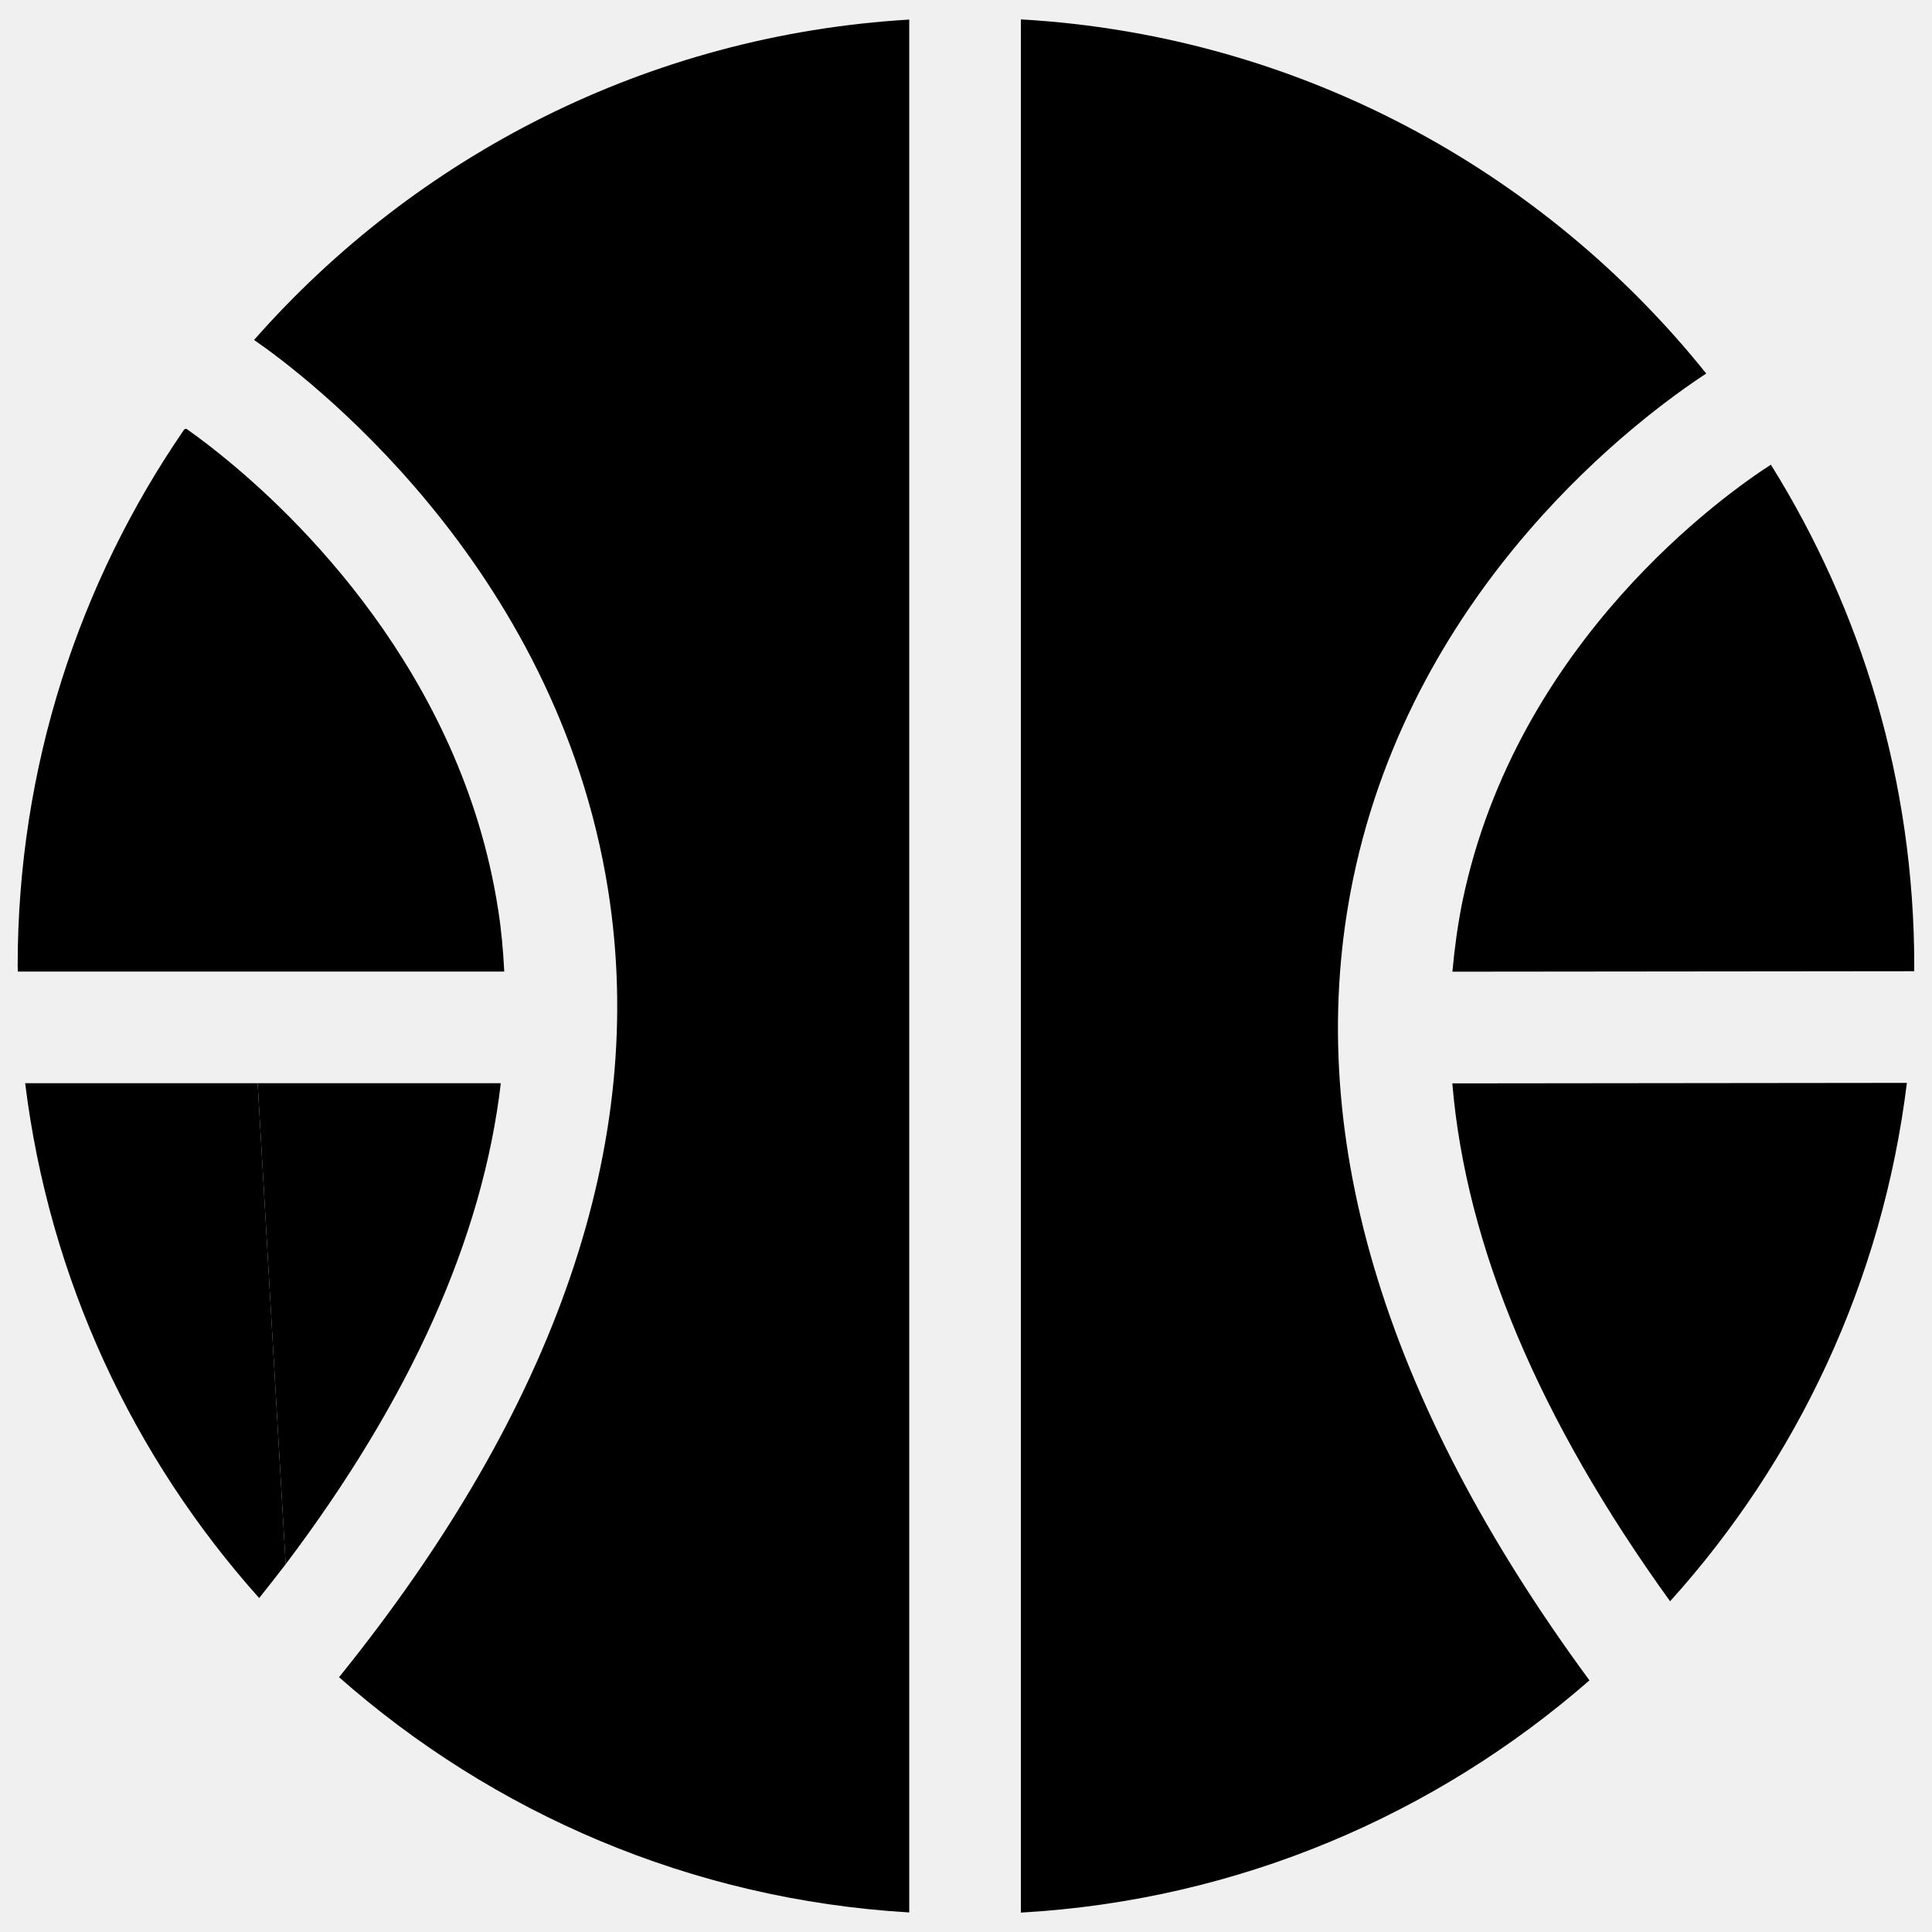
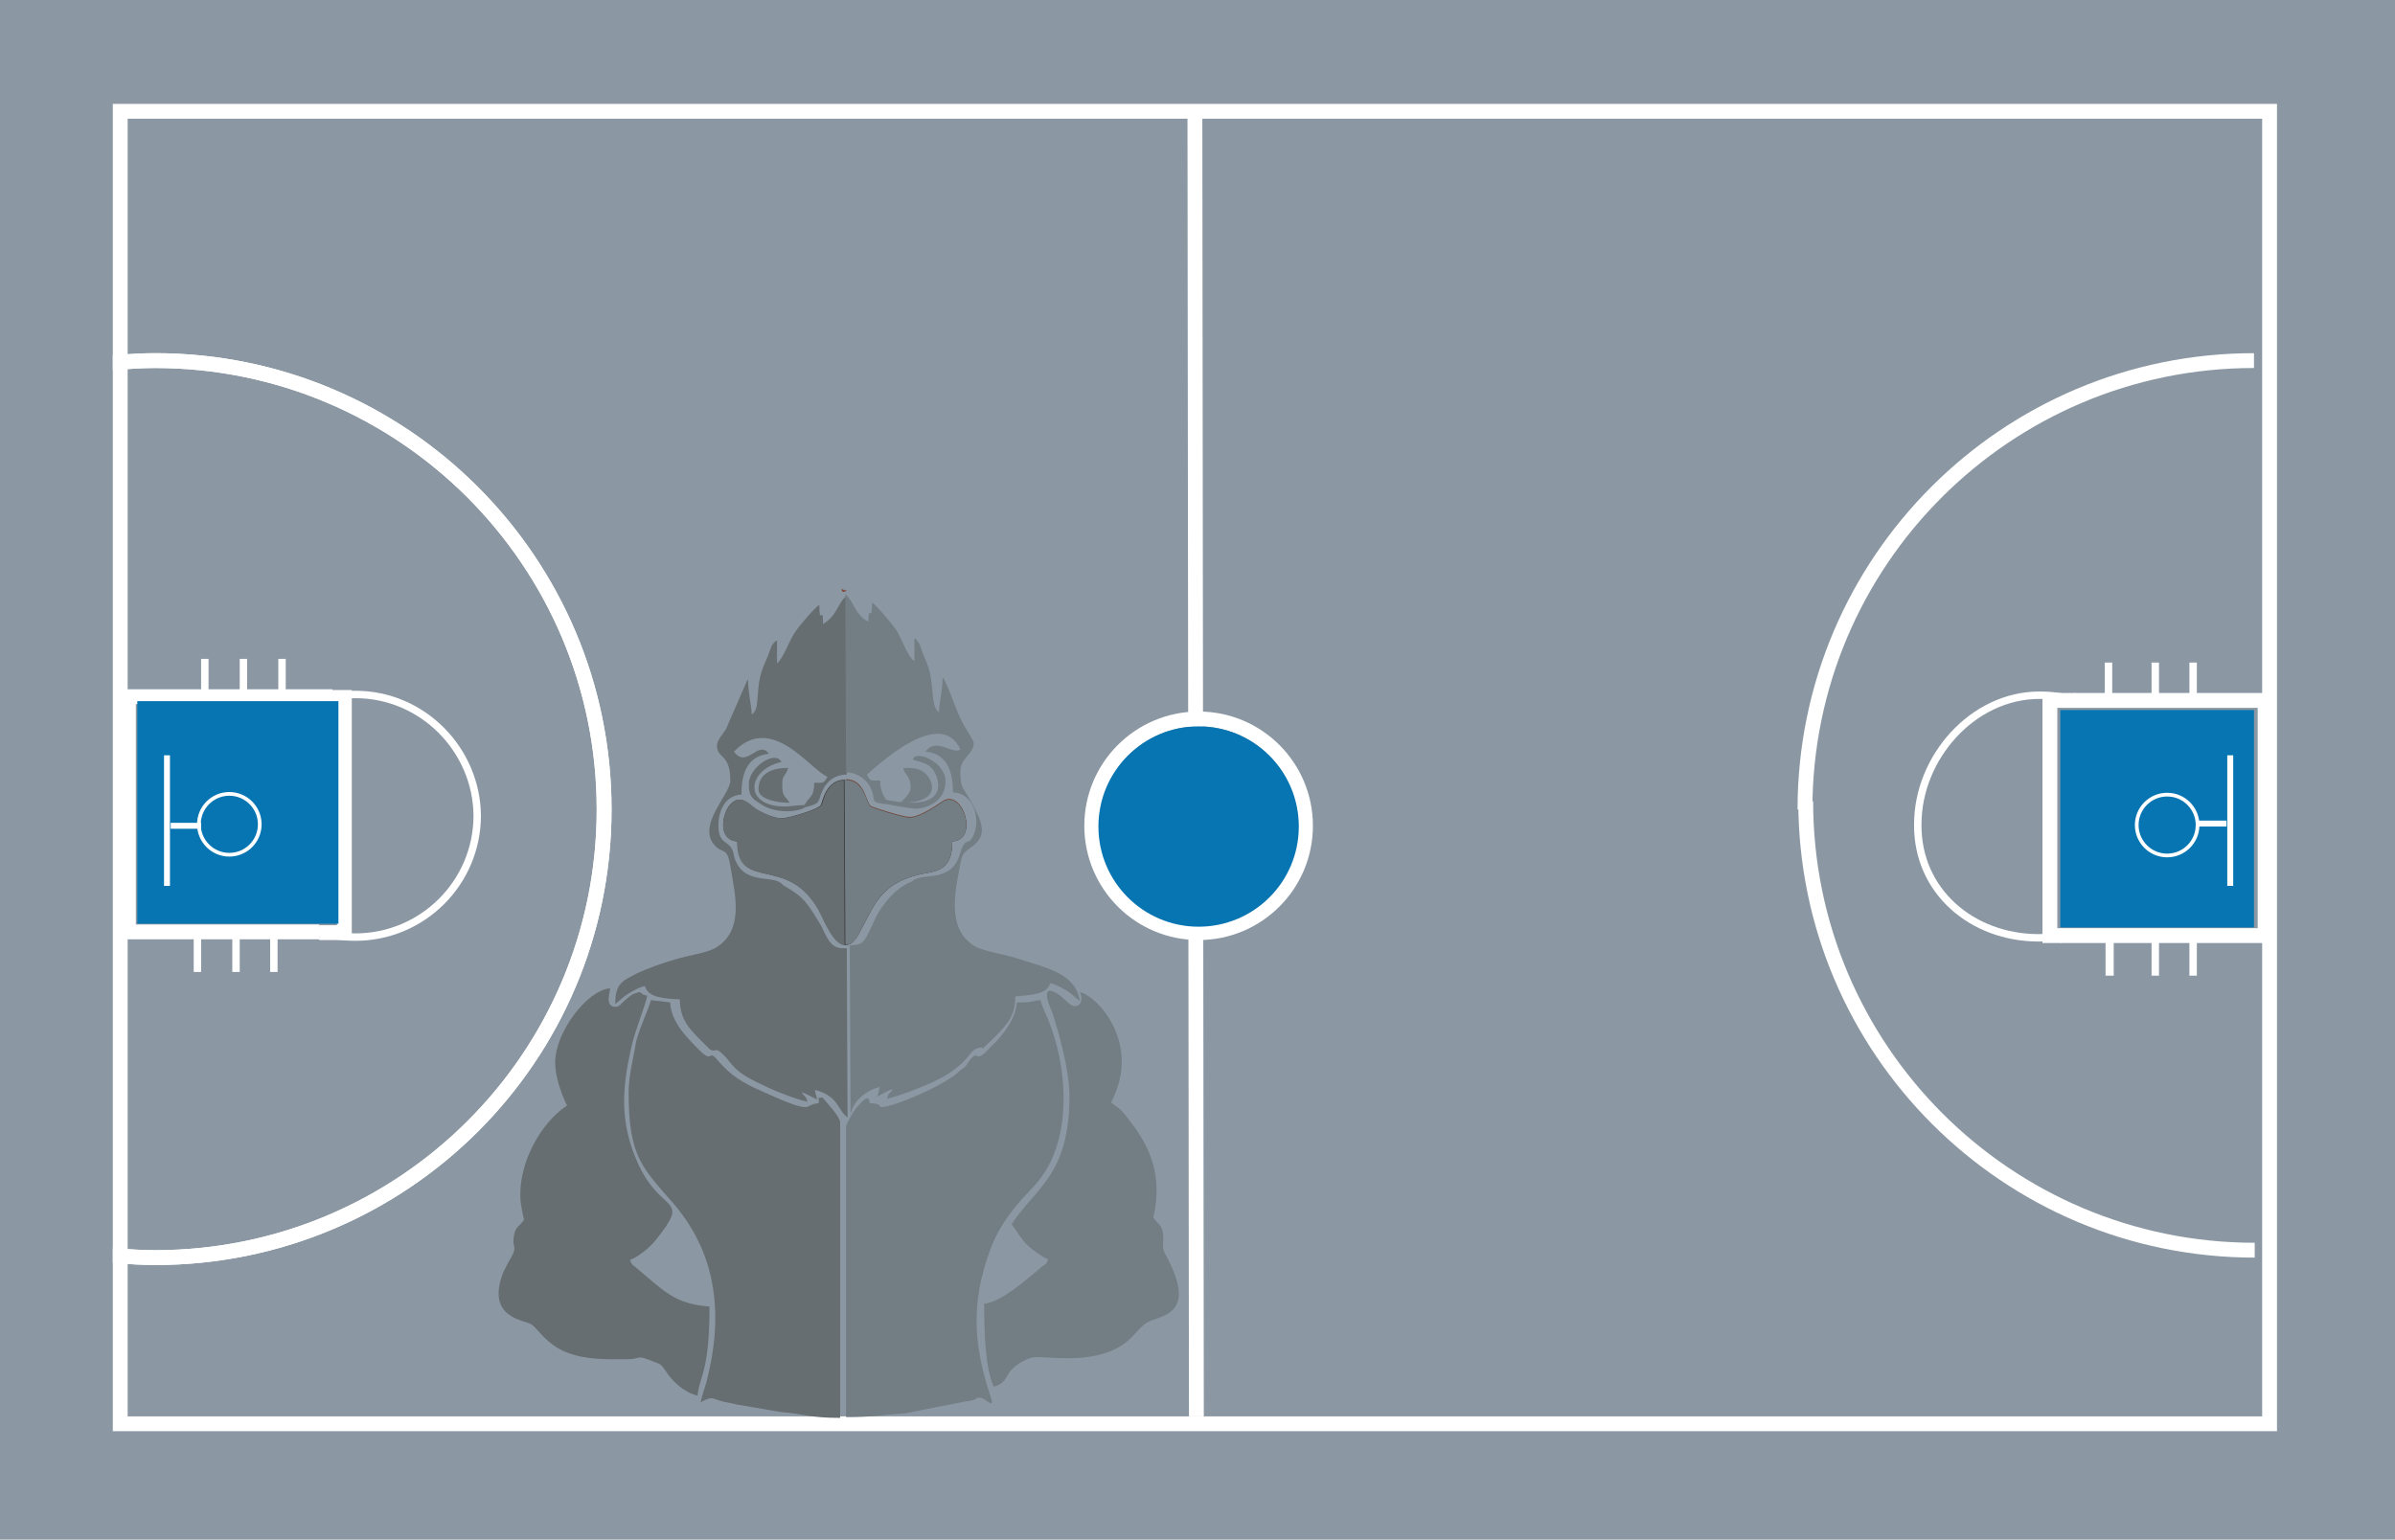
- <svg xmlns="http://www.w3.org/2000/svg" version="1.1" width="512" height="512" viewBox="0 0 512 512">
-   <g>
- </g>
-   <path d="M7029.965 37002.681c0 15.394-12.48 27.874-27.873 27.874-15.394 0-27.873-12.48-27.873-27.874 0-15.394 12.48-27.874 27.873-27.874 15.394 0 27.873 12.48 27.873 27.874z" fill="#000000" />
-   <path d="M6832.282 37085.624l-1.218 0.215-1.177 0.563z" fill="#000000" />
-   <path d="M6870.681 37069.957l-0.051-0.502c-0.113-0.942-0.072-1.863-0.041-2.775l-39.526 19.149 1.218-0.215-2.386 0.778 1.167-0.563-20.89 3.645 30.966 5.56 34.498-12.165-4.792-12.462-0.164-0.45z" fill="#000000" />
-   <path d="M6844.068 37101.056l-2.233-0.399-2.099 0.707z" fill="#000000" />
-   <path d="M6877.44 37088.921l-35.605 11.735 2.233 0.399-4.332 0.297 2.099-0.696-72.212-12.861-2.663 1.382-26.276 23.327 29.757-6.533-0.973-0.185 5.611-0.84-4.639 1.024 72.704 12.944 2.15-0.696 47.626-15.719c-3.123-0.717-6.073-2.038-8.663-4.065-3.175-2.519-5.448-5.817-6.82-9.513z" fill="#000000" />
-   <path d="M6769.48 37105.797l0.973 0.185 4.639-1.024z" fill="#000000" />
-   <path d="M6878.535 37067.366c0 0.297-0.113 0.573-0.092 0.912l4.598 11.981 1.813-0.645-6.318-12.247z" fill="#000000" />
-   <path d="M6885.079 37086.402c0.87 2.253 2.119 4.321 4.065 5.857 2.898 2.304 6.502 3.318 10.168 2.898 0 0 2.498-0.297 6.38-0.738l-4.403-13.363-16.21 5.346z" fill="#000000" />
-   <path d="M6997.391 37038.622h-0.092l0.020 0.082z" fill="#000000" />
-   <path d="M6876.16 37083.904c0.041 0.256 0.133 0.522 0.174 0.778l0.072 0.185-0.246-0.963z" fill="#000000" />
-   <path d="M6978.887 37030.635l0.123 0.020 0.409-0.103z" fill="#000000" />
-   <path d="M6878.434 37068.575c-0.020-0.113 0.020-0.215 0.020-0.287l-0.246-0.676 0.225 0.963z" fill="#000000" />
-   <path d="M7061.985 37029.868l-63.815 12.585-24.167 5.264c5.427 6.082 18.473 16.589 31.181 29.122l60.877-32.082 184.709 7.004 2.078-11.315-190.864-10.578z" fill="#000000" />
-   <path d="M7081.626 37082.696l-6.451-4.188-5.52 5.468z" fill="#000000" />
-   <path d="M7102.331 37051.556l-27.157 26.952 6.451 4.188-11.971 1.28 5.52-5.468-27.648-17.838-19.671 10.086 49.89 32.226 5.499-5.478 43.12-44.964z" fill="#000000" />
-   <path d="M7029.637 37089.065l-5.673-4.649-6.492 5.223z" fill="#000000" />
-   <path d="M7066.736 37050.204l-42.773 34.212 5.673 4.649-12.165 0.573 6.492-5.223-8.766-7.137-10.834 5.56-3.4-2.704-34.97-33.26-8.468 11.796 66.959 50.463 5.878-5.315 58.675-52.9z" fill="#000000" />
-   <path d="M6970.43 37040.702l-3.789 5.274 7.711-2.079z" fill="#000000" />
-   <path d="M6965.412 37046.302l0.583 0.573 0.645-0.901z" fill="#000000" />
-   <path d="M6966.641 37045.975l7.711-2.079c0 0 16.773-3.881 18.821-4.423-2.222-5.683-7.824-9.503-14.162-8.817l-88.412 22.518c-7.178 0.84-12.267 7.096-12.052 14.192l6.318 12.247-1.813 0.645 0.686 1.792 0.185 0.45 0.051 0.502c0.133 1.198 0.666 2.304 1.106 3.399l16.22-5.335 4.403 13.363c19.763-2.304 79.544-9.277 79.565-9.277 2.058-0.215 3.953-1.116 5.703-2.283l-12.913-24.535-12.052-11.448 0.635-0.912z" fill="#000000" />
-   <path d="M68.281 287.058h-61.614c6.431 52.081 28.733 99.236 62.014 136.438 2.396-3 4.761-6 7.025-8.96l-7.424-127.478z" fill="#000000" />
-   <path d="M67.328 90.091c12.359 8.499 80.138 58.839 93.85 145.93 10.486 66.673-13.527 136.816-71.322 208.455 40.755 35.973 93.287 58.942 151.101 62.341v-501.627c-69.11 4.086-130.662 36.096-173.63 84.9z" fill="#000000" />
-   <path d="M442.594 424.356c33.7-37.346 56.289-84.839 62.75-137.38l-120.464 0.133c3.604 43.049 22.907 89.006 57.712 137.247z" fill="#000000" />
-   <path d="M387.553 238.91c-1.239 6.144-2.079 12.37-2.652 18.596l122.378-0.123c0-0.45 0.021-0.911 0.021-1.372 0-48.793-13.937-94.31-38-132.864-11.582 7.454-67.379 46.52-81.746 115.763z" fill="#000000" />
-   <path d="M358.594 232.919c16.231-78.326 76.329-122.634 93.573-133.929-43.233-53.934-108.185-89.641-181.627-93.85v501.719c57.559-3.257 109.895-25.938 150.682-61.543-55.224-75.079-76.257-146.514-62.628-212.398z" fill="#000000" />
-   <path d="M68.281 287.058l7.424 127.478c33.147-43.899 52.234-86.558 57.016-127.478h-64.441z" fill="#000000" />
-   <path d="M131.994 240.927c-9.779-62.976-54.088-104.796-73.482-120.382-5.438-4.403-9.022-6.83-9.165-6.942l0.010 0.020c0 0-0.4 0.020-0.594 0.266-27.781 40.428-44.083 89.385-44.083 142.131 0 0.491 0.051 0.962 0.051 1.454h128.901c-0.276-5.55-0.768-11.079-1.638-16.548z" fill="#000000" />
+ <svg xmlns="http://www.w3.org/2000/svg" version="1.1" x="0px" y="0px" width="322.7" height="207.5" viewBox="0 0 322.7 207.5" enable-background="new 0 0 515.9 728.5" xml:space="preserve" id="svg2">
+   <defs id="defs181" />
+   <g id="Layer_1" transform="translate(-105.8,-300.5)">
+     <circle stroke-miterlimit="10" cx="389.5" cy="408.1" r="6.1" id="circle5" style="fill:none;stroke:#ffffff;stroke-miterlimit:10" />
+     <rect x="129" y="397.4" width="1.5" height="22.7" id="rect7" style="fill:#ffffff" />
+     <rect x="130.3" y="408.6" width="10" height="1.6" id="rect9" style="fill:#ffffff" />
+     <circle stroke-miterlimit="10" cx="146.4" cy="409.5" r="6.1" id="circle11" style="fill:none;stroke:#ffffff;stroke-miterlimit:10" />
+     <rect x="391.8" y="359" display="none" width="1.5" height="22" id="rect13" style="display:none;fill:#ffffff" />
+     <rect x="395.7" y="407.3" width="10" height="1.6" id="rect15" style="fill:#ffffff" />
+     <rect x="105.8" y="300.5" width="322.7" height="207.5" id="rect17" style="fill:#8b98a3" />
+     <rect x="383.4" y="396.2" width="26.1" height="29.3" id="rect19" style="fill:#0675b2" />
+     <line stroke-miterlimit="10" x1="266.8" y1="315.5" x2="267" y2="491.4" id="line21" style="fill:none;stroke:#ffffff;stroke-width:2;stroke-miterlimit:10" />
+     <path stroke-miterlimit="10" d="M 139.8,365.6" id="path23" style="fill:none;stroke:#ffffff;stroke-width:2;stroke-miterlimit:10" />
+     <path stroke-miterlimit="10" d="M 121.6,365.6" id="path25" style="fill:none;stroke:#ffffff;stroke-width:2;stroke-miterlimit:10" />
+     <g id="g27">
+       <path stroke-miterlimit="10" d="m 122,315.5 0,33.8 c 1.5,-0.1 3.1,-0.2 4.7,-0.2 33.4,0 60.5,27.1 60.5,60.5 0,33.4 -27.1,60.4 -60.5,60.4 -1.6,0 -3.1,-0.1 -4.7,-0.2 l 0,22.6 289.6,0 0,-176.9 -289.6,0 z" id="path29" style="fill:none;stroke:#ffffff;stroke-width:2;stroke-miterlimit:10" />
+       <path stroke-miterlimit="10" d="m 187.2,409.6 c 0,-33.4 -27.1,-60.5 -60.5,-60.5 -1.6,0 -3.1,0.1 -4.7,0.2 l 0,120.5 c 1.5,0.1 3.1,0.2 4.7,0.2 33.4,0 60.5,-27 60.5,-60.4 z" id="path31" style="fill:none;stroke:#ffffff;stroke-width:2;stroke-miterlimit:10" />
+     </g>
+     <g id="g33">
+       <g id="g35">
+         <path stroke-miterlimit="10" d="m 349.1,408.5 c 0,33.4 27.1,60.5 60.5,60.5" id="path37" style="fill:none;stroke:#ffffff;stroke-width:2;stroke-miterlimit:10" />
+       </g>
+     </g>
+     <g id="g39">
+       <g id="g41">
+         <path stroke-miterlimit="10" d="m 409.5,349.1 c -33.4,0 -60.5,27.1 -60.5,60.5" id="path43" style="fill:none;stroke:#ffffff;stroke-width:2;stroke-miterlimit:10" />
+       </g>
+     </g>
+     <circle stroke-miterlimit="10" cx="267.3" cy="411.8" r="14.4" id="circle45" style="fill:none;stroke:#ffffff;stroke-width:2;stroke-miterlimit:10" />
+     <g id="g47">
+       <path stroke-miterlimit="10" d="m 150.6,394.4 -27.5,0 0,31.7 25.7,0" id="path49" style="fill:none;stroke:#ffffff;stroke-width:2;stroke-miterlimit:10" />
+       <path stroke-miterlimit="10" d="M 137.3,410.5" id="path51" style="fill:none;stroke:#ffffff;stroke-width:2;stroke-miterlimit:10" />
+       <path stroke-miterlimit="10" d="m 153.7,394.1 c -1,0 -2,0.1 -3,0.3 l 1.6,0 0,31.7 -3.4,0 c 1.5,0.5 3.2,0.7 4.8,0.7 9,0 16.4,-7.3 16.4,-16.4 -0.1,-8.9 -7.4,-16.3 -16.4,-16.3 z" id="path53" style="fill:none;stroke:#ffffff;stroke-miterlimit:10" />
+       <path stroke-miterlimit="10" d="M 137.3,410.5" id="path55" style="fill:none;stroke:#ffffff;stroke-width:2;stroke-miterlimit:10" />
+       <path stroke-miterlimit="10" d="m 148.8,426.2 3.4,0 0,-31.7 -1.6,0" id="path57" style="fill:none;stroke:#ffffff;stroke-width:2;stroke-miterlimit:10" />
+     </g>
+     <g id="g59">
+       <path stroke-miterlimit="10" d="m 383.5,426.6 27.5,0 0,-31.7 -25.7,0" id="path61" style="fill:none;stroke:#ffffff;stroke-width:2;stroke-miterlimit:10" />
+       <path stroke-miterlimit="10" d="M 396.9,410.5" id="path63" style="fill:none;stroke:#ffffff;stroke-width:2;stroke-miterlimit:10" />
+       <path stroke-miterlimit="10" d="m 380.5,426.9 c 1,0 2,-0.1 3,-0.3 l -1.5,0 0,-31.7 3.4,0 c -1.5,-0.5 -3.2,-0.7 -4.8,-0.7 -9,0 -16.4,8.4 -16.4,17.4 -0.1,9 7.3,15.3 16.3,15.3 z" id="path65" style="fill:none;stroke:#ffffff;stroke-miterlimit:10" />
+       <path stroke-miterlimit="10" d="M 396.9,410.5" id="path67" style="fill:none;stroke:#ffffff;stroke-width:2;stroke-miterlimit:10" />
+       <path stroke-miterlimit="10" d="m 385.4,394.9 -3.4,0 0,31.7 1.6,0" id="path69" style="fill:none;stroke:#ffffff;stroke-width:2;stroke-miterlimit:10" />
+     </g>
+     <rect x="143.3" y="389.3" width="1" height="5.7" id="rect71" style="fill:#ffffff" />
+     <rect x="138.1" y="389.3" width="1" height="5.7" id="rect73" style="fill:#ffffff" />
+     <rect x="132.9" y="389.3" width="1" height="5.7" id="rect75" style="fill:#ffffff" />
+     <rect x="124.3" y="395" width="27.1" height="30" id="rect77" style="fill:#0675b2" />
+     <rect x="142.2" y="426.8" width="1" height="4.7" id="rect79" style="fill:#ffffff" />
+     <rect x="137.1" y="426.8" width="1" height="4.7" id="rect81" style="fill:#ffffff" />
+     <rect x="131.9" y="426.8" width="1" height="4.7" id="rect83" style="fill:#ffffff" />
+     <rect x="400.8" y="389.8" width="1" height="5.2" id="rect85" style="fill:#ffffff" />
+     <rect x="395.7" y="389.8" width="1" height="5.2" id="rect87" style="fill:#ffffff" />
+     <rect x="389.4" y="389.8" width="1" height="5.2" id="rect89" style="fill:#ffffff" />
+     <rect x="400.8" y="426.8" width="1" height="5.2" id="rect91" style="fill:#ffffff" />
+     <rect x="395.7" y="426.8" width="1" height="5.2" id="rect93" style="fill:#ffffff" />
+     <rect x="389.5" y="426.8" width="1.1" height="5.2" id="rect95" style="fill:#ffffff" />
+     <rect x="127.9" y="402.3" width="0.8" height="17.6" id="rect97" style="fill:#ffffff" />
+     <rect x="128.8" y="411.4" width="4.1" height="0.8" id="rect99" style="fill:#ffffff" />
+     <circle stroke-miterlimit="10" cx="136.7" cy="411.6" r="4.1" id="circle101" style="fill:none;stroke:#ffffff;stroke-width:0.5;stroke-miterlimit:10" />
+     <rect x="405.9" y="402.3" width="0.8" height="17.6" id="rect103" style="fill:#ffffff" />
+     <rect x="401.7" y="411.1" width="4.1" height="0.8" id="rect105" style="fill:#ffffff" />
+     <circle stroke-miterlimit="10" cx="397.8" cy="411.7" r="4.1" id="circle107" style="fill:none;stroke:#ffffff;stroke-width:0.5;stroke-miterlimit:10" />
+     <circle cx="267.3" cy="411.9" r="13.5" id="circle109" style="fill:#0675b2" />
+     <path d="m 219.8,427.8 0,0 0,0 0,0 c 0,0 0.1,0 0,0 l 0,0 0,0 0,0 0,0 0,0 0,0 0,0 m 0.1,0 0,0 0,0 0,0 0,0 0,0 0,0 0,0 0,0 0,0 0,0 0,0 0,0 0,0 0,0 0,0 0,0 0,0 0,0 m 0.1,0 0,0 0,0 0,0 0,0 0,0 0,0 0,0 0,0 0,0 0,0 0,0 0,0 0,0 m 0.1,0 0,0 0,0 0,0 0,0 0,0 m 0.1,0 0,0 0,0 0,0 0,0 0,0 0,0 0,0 0,0 m 0,0 0,0 0,0 0,0 0,0 0,0 0,0 0,0 0,0 0,0 0,0 0,0 0,0 0,0 0,0 0,0 m 0.1,-0.1 0,0 0,0 0,0 0,0 0,0 m 0.2,-0.1 0,0 0,0 0,0 0,0 0,0 m 0.1,0 0,0 0,0 0,0 0,0 0,0 0,0 m 0.1,-0.1 0,0 0,0 0,0 m 0.1,-0.1 0,0 0,0 0,0 0,0 0,0 0,0 m 0.1,-0.1 0,0 0,0 0,0 m 0.1,-0.1 0,0 0,0 0,0 0,0 m 0.1,-0.2 0,0 0,0 0,0 0,0 m 0.1,-0.1 0,0 0,0 m 0.1,-0.2 0,0 0,0 0,0 0,0 0,0 m 0.1,-0.2 0,0 0,0 m 0.1,-0.1 c 2.2,-3.9 2.8,-7.2 9.5,-8.3 2.3,-0.4 3.1,-1.6 3.1,-4.2 3.5,-0.1 1.6,-6.6 -1,-5.5 -0.3,0.1 -3.1,2.3 -4.7,2.3 -0.9,0 -4.8,-1.2 -5.3,-1.5 l 0,0 0,0 0,0 c 0,0 0,0 0,0 l 0,0 0,0 c 0,0 0,0 0,0 l 0,0 0,0 c 0,0 0,0 0,0 l 0,0 0,0 0,0 0,0 c 0,0 0,0 0,-0.1 l 0,0 0,0 0,0 0,0 0,0 0,0 0,0 c 0,0 0,0 0,0 l 0,0 0,0 0,0 0,0 0,0 0,0 0,0 0,0 0,0 c 0,0 0,0 0,-0.1 l 0,0 0,0 0,0 0,0 0,0 0,0 0,0 0,0 0,0 0,0 0,0 c 0,0 0,0 0,0 l 0,0 0,0 0,0 0,0 0,0 0,0 0,0 0,0 0,0 0,0 0,0 0,0 0,0 0,0 0,0 0,0 0,0 0,0 0,0 0,0 0,0 0,0 0,0 0,0 0,0 0,0 0,0 0,0 0,0 c 0,0 0,0 0,-0.1 l 0,0 0,-0.1 0,0 0,0 m -3.2,19 0,0 0,0 0,0 m 0,0 0,0 m 2.8,-19.3 0,0 0,0 0,0 0,0 0,0 0,0 0,0 0,0 0,0 0,0 0,0 0,0 0,0 0,0 0,0 0,0 0,0 0,0 0,0 0,0 0,0 0,0 0,0 0,0 0,0 0,0 0,0 0,0 0,0 0,0 0,0 0,0 0,-0.1 0,0 0,0 0,0 0,0 0,0 0,0 0,0 0,0 0,0 0,0 0,0 0,0 0,0 0,0 0,0 0,0 0,0 0,0 0,0 0,-0.1 0,0 0,-0.1 0,0 0,0 0,-0.1 0,0 0,-0.1 0,0 0,0 0,0 0,0 0,-0.1 -0.1,-0.1 0,0 c -0.3,-0.8 -0.8,-1.7 -1.9,-2 l 0,0 c -0.1,0 -0.1,0 -0.2,-0.1 l 0,0 c -0.1,0 -0.2,0 -0.3,-0.1 l 0,0 c -0.1,0 -0.1,0 -0.2,0 l 0,22.2 0,0 m 3,-18.8 0,0 0,0 0,0 0,0 0,0 c 0,0 0,0 0,0 l 0,0 0,0 0,0 0,0 0,0 m -0.2,-0.4 0,0 0,0 -0.1,-0.1 0,0" id="path111" style="fill:none" />
+     <path d="m 219.8,427.8 c 0.5,0 1.1,-0.4 1.7,-1.5 2.2,-3.9 2.8,-7.2 9.5,-8.3 2.3,-0.4 3.1,-1.6 3.1,-4.2 3.5,-0.1 1.6,-6.6 -1,-5.5 -0.3,0.1 -3.1,2.3 -4.7,2.3 -0.9,0 -4.8,-1.2 -5.3,-1.5 -0.7,-0.6 -0.7,-3.5 -3.3,-3.6 l 0,22.3 z" id="path113" style="fill:#814732" />
+     <path d="m 243.6,435.6 -0.8,0 c -0.1,2.1 -1.7,4.1 -2.8,5.3 l -1.6,1.6 c -1.3,1 -0.7,-0.4 -1.8,0.7 -0.5,0.6 -0.3,0.6 -0.9,1.2 -0.4,0.3 -0.6,0.4 -1,0.8 -2.2,1.8 -8.5,4.5 -10.1,4.5 -0.5,0 0.1,-0.5 -1.6,-0.5 -0.1,-1.1 -0.6,-0.8 -1.8,0.6 -0.3,0.3 -1.4,2.2 -1.4,2.5 l 0,39.2 c 3.8,0 4.6,-0.3 7.9,-0.5 l 8.1,-1.6 c 0.7,-0.1 0.4,0 1.1,-0.2 1.1,-0.3 -0.2,-0.3 1,-0.3 0.8,0 2.2,2.1 1.2,-0.7 -2.2,-6.8 -2.4,-12.4 0.1,-19.2 0.8,-2.3 2.2,-4.4 3.7,-6.2 1.6,-1.9 3,-2.9 4.3,-5.4 2.9,-5.7 2.2,-13.5 -0.1,-19.3 -0.4,-1.1 -0.8,-1.6 -1.1,-2.8 -1.2,0.1 -1.1,0.3 -2.4,0.3 z" id="path115" style="fill:#737d84" />
+     <path d="m 190.5,447.7 c 0,8.9 1.9,10.2 6.2,15.2 5.9,7 6.5,15.3 4.3,23.8 -0.3,1.1 -0.6,1.8 -0.8,2.8 1.7,-0.9 1.4,-0.5 3,-0.1 0.9,0.2 1.1,0.2 1.9,0.4 l 5.8,1 c 3.5,0.3 3.9,0.8 8.1,0.8 l 0,-39.8 c 0,-0.8 -1.9,-2.8 -2.4,-3.4 -0.8,0.3 -0.4,-0.6 -0.5,0.8 -2.2,0.1 -0.1,1.8 -7.6,-1.6 -2.7,-1.2 -4.2,-2.1 -6,-4.2 -1.3,-1.6 -0.6,0.5 -2.4,-1.3 -1.6,-1.6 -3.9,-3.8 -4,-6.5 l -2.6,-0.3 c -0.3,1.2 -1.3,3.1 -2,5.6 -0.3,2 -1,4.5 -1,6.8 z" id="path117" style="fill:#676e72" />
+     <path d="m 180.6,443.7 c 0,2 0.9,4.4 1.6,5.8 -3.6,2.4 -6.3,7.5 -6.3,12 0,1.4 0.3,2.3 0.5,3.4 -0.5,0.8 -1.1,0.9 -1.3,1.9 -0.5,2.3 0.8,1.2 -0.9,4 -0.2,0.4 -0.4,0.8 -0.6,1.2 -2.4,6.2 2.9,6.4 3.8,7 0.9,0.6 2,2.7 4.8,3.8 2.7,1 5.1,0.9 8.1,0.9 1.9,0 1.2,-0.6 3,0.1 1.4,0.6 1.4,0.3 2.2,1.5 0.9,1.4 2.5,2.9 4.3,3.3 0.2,-2.6 1.6,-3 1.6,-12 -4.5,-0.4 -5.7,-1.7 -9.6,-5 -0.5,-0.5 -0.9,-0.5 -1.1,-1.3 1,-0.3 2.8,-1.8 3.4,-2.6 4.9,-6.1 0.9,-3.4 -2.3,-10.3 -2.6,-5.7 -2.2,-10.4 -0.8,-16.3 0.5,-2 1.9,-5.5 2,-6.4 -0.8,-0.2 -0.4,-0.1 -1,-0.5 -1.1,0.2 -1.5,0.7 -2.3,1.4 -0.4,0.4 -0.5,0.6 -1.1,0.6 -1.3,-0.2 -0.6,-1.9 -0.6,-2.5 -3.2,0.3 -7.4,6 -7.4,10 z" id="path119" style="fill:#676e72" />
+     <path d="m 249.9,448.2 c 0,10.7 -4.6,12.4 -7.8,17.3 0.6,0.8 1.3,2 2,2.7 0.6,0.6 2.2,1.8 2.9,2 -0.2,0.8 -0.3,0.6 -0.8,1 -1.9,1.6 -5.6,4.9 -7.8,5 0,3.2 0.1,8.7 1.3,11.2 2.5,-0.7 1,-2.4 5,-3.9 1.2,-0.4 6.3,0.8 10.5,-0.8 2.9,-1.1 3.6,-2.8 4.9,-3.8 1.6,-1.2 7.4,-0.7 2.8,-9.2 -0.7,-1.2 -0.2,-1.6 -0.4,-3 -0.2,-1.2 -0.7,-1.2 -1.3,-2.1 1.2,-5.2 -0.1,-9.2 -3.3,-13.2 -1.1,-1.4 -1,-1.3 -2.4,-2.3 4.1,-7.8 -1.6,-14.2 -4.2,-14.9 0.3,0.6 0.4,1.8 -0.6,1.9 -0.6,0.1 -1.3,-0.8 -1.9,-1.3 -3.5,-2.6 -1.2,2.2 -1.2,2.2 0.9,2.8 2.3,7.8 2.3,11.2 z" id="path121" style="fill:#737d84" />
+     <path d="m 219.3,380.2 c 0.3,0.3 0.9,-0.4 0.3,-0.1 0,-0.1 -0.7,-0.4 -0.3,0.1 z" id="path123" style="fill:#814732" />
+     <path d="m 265.1,473.5 c 0,0.1 0,-0.1 0,0 l 0,0 c 0,0 0,0 0,0 z" id="path125" style="fill:#814732" />
+     <path d="m 207,391.7 0,0 c 0.1,-0.1 0,0 0,0 z" id="path127" style="fill:#814732" />
+     <path d="m 210.9,387 0,0 c 0.1,-0.1 0,-0.1 0,0 z" id="path129" style="fill:#814732" />
+     <path d="m 228.2,387.5 0,0 c 0.1,-0.1 0,0 0,0 z" id="path131" style="fill:#814732" />
+     <path d="m 231.9,391.7 0,0 c 0,-0.1 -0.1,0 0,0 z" id="path133" style="fill:#814732" />
+     <path d="m 227.9,387 0,0 c 0.1,-0.1 0,-0.1 0,0 z" id="path135" style="fill:#814732" />
+     <path d="m 210.7,387.5 0,0 c 0,-0.1 -0.1,0 0,0 z" id="path137" style="fill:#814732" />
+     <path d="m 265.1,475.6 0,0 c 0,0 0,0 0,0 z" id="path139" style="fill:#814732" />
+     <path d="m 205.2,413.9 c 0,7.1 7.1,1.4 11.3,9.9 0.6,1.1 2.7,6.7 5,2.6 2.2,-3.9 2.8,-7.2 9.5,-8.3 2.3,-0.4 3.1,-1.6 3.1,-4.2 3.5,-0.1 1.6,-6.6 -1,-5.5 -0.3,0.1 -3.1,2.3 -4.7,2.3 -0.9,0 -4.8,-1.2 -5.3,-1.5 -0.7,-0.6 -0.7,-3.5 -3.4,-3.6 -2.6,-0.1 -3.1,3 -3.3,3.4 -0.5,0.7 -4.6,1.8 -5.3,1.8 -1,0 -2.9,-0.8 -3.8,-1.5 -0.4,-0.3 -0.7,-0.6 -1.1,-0.8 -2.6,-1.5 -4.6,5.3 -1,5.4 z" id="path141" style="fill:#383838" />
+     <path d="m 219.9,427.8 0,0 0,0 0,0 0,0 0,0 0,0 0,0 0,0 m 0,0 0,0 0,0 0,0 0,0 0,0 0,0 0,0 0,0 0,0 0,0 0,0 0,0 0,0 0,0 0,0 0,0 0,0 0,0 m 0.1,0 0,0 0,0 0,0 0,0 0,0 0,0 0,0 0,0 0,0 0,0 0,0 0,0 0,0 m 0.1,0 0,0 0,0 0,0 0,0 0,0 m 0.1,0 0,0 0,0 0,0 0,0 0,0 0,0 0,0 0,0 m 0,0 0,0 0,0 0,0 0,0 0,0 0,0 0,0 0,0 0,0 0,0 0,0 0,0 0,0 0,0 0,0 m 0.1,-0.1 0,0 0,0 0,0 0,0 0,0 m 0.2,-0.1 0,0 0,0 0,0 0,0 0,0 m 0.1,0 0,0 0,0 0,0 0,0 0,0 0,0 m 0.1,-0.1 0,0 0,0 0,0 m 0.1,-0.1 0,0 0,0 0,0 0,0 0,0 0,0 m 0.1,-0.1 0,0 0,0 0,0 m 0.1,-0.1 0,0 0,0 0,0 0,0 m 0.1,-0.2 0,0 0,0 0,0 0,0 m 0.1,-0.1 0,0 0,0 m 0.1,-0.2 0,0 0,0 0,0 0,0 0,0 m 0.1,-0.2 0,0 0,0 m 0.1,-0.1 c 2.2,-3.9 2.8,-7.2 9.5,-8.3 2.3,-0.4 3.1,-1.6 3.1,-4.2 3.5,-0.1 1.6,-6.6 -1,-5.5 -0.3,0.1 -3.1,2.3 -4.7,2.3 -0.9,0 -4.8,-1.2 -5.3,-1.5 l 0,0 0,0 0,0 c 0,0 0,0 0,0 l 0,0 0,0 c 0,0 0,0 0,0 l 0,0 0,0 c 0,0 0,0 0,0 l 0,0 0,0 0,0 0,0 c 0,0 0,0 0,-0.1 l 0,0 0,0 0,0 0,0 0,0 0,0 0,0 c 0,0 0,0 0,0 l 0,0 0,0 0,0 0,0 0,0 0,0 0,0 0,0 0,0 c 0,0 0,0 0,-0.1 l 0,0 0,0 0,0 0,0 0,0 0,0 0,0 0,0 0,0 0,0 0,0 c 0,0 0,0 0,0 l 0,0 0,0 0,0 0,0 0,0 0,0 0,0 0,0 0,0 0,0 0,0 0,0 0,0 0,0 0,0 0,0 0,0 0,0 0,0 0,0 0,0 0,0 0,0 0,0 0,0 0,0 0,0 0,0 0,0 c 0,0 0,0 0,-0.1 l 0,0 0,-0.1 0,0 0,0 m -3.2,19 0,0 0,0 0,0 m 0,0 0,0 m 2.8,-19.3 0,0 0,0 0,0 0,0 0,0 0,0 0,0 0,0 0,0 0,0 0,0 0,0 0,0 0,0 0,0 0,0 0,0 0,0 0,0 0,0 0,0 0,0 0,0 0,0 0,0 0,0 0,0 0,0 0,0 0,0 0,0 0,0 0,-0.1 0,0 0,0 0,0 0,0 0,0 0,0 0,0 0,0 0,0 0,0 0,0 0,0 0,0 0,0 0,0 0,0 0,0 0,0 0,0 0,-0.1 0,0 0,-0.1 0,0 0,0 0,-0.1 0,0 0,-0.1 0,0 0,0 0,0 0,0 0,-0.1 -0.1,-0.1 0,0 c -0.3,-0.8 -0.8,-1.7 -1.9,-2 l 0,0 c -0.1,0 -0.1,0 -0.2,-0.1 l 0,0 c -0.1,0 -0.2,0 -0.3,-0.1 l 0,0 c 0,0 -0.1,0 -0.1,0 m 2.9,3.4 0,0 0,0 0,0 0,0 0,0 c 0,0 0,0 0,0 l 0,0 0,0 0,0 0,0 0,0 m -0.2,-0.4 0,0 0,0 -0.1,-0.1 0,0" id="path143" style="fill:none" />
+     <path d="m 219.9,380 c 0,0 0,0 0,0 l 0,0 z" id="path145" style="fill:#2b2a29;fill-opacity:0.11" />
+     <path d="m 265.1,473.5 c 0,0.1 0,-0.1 0,0 l 0,0 c 0,0 0,0 0,0 z" id="path147" style="fill:#2b2a29;fill-opacity:0.11" />
+     <path d="m 228.2,387.5 0,0 c 0.1,-0.1 0,0 0,0 z" id="path149" style="fill:#2b2a29;fill-opacity:0.11" />
+     <path d="m 231.9,391.7 0,0 c 0,-0.1 -0.1,0 0,0 z" id="path151" style="fill:#2b2a29;fill-opacity:0.11" />
+     <path d="m 227.9,387 0,0 c 0.1,-0.1 0,-0.1 0,0 z" id="path153" style="fill:#2b2a29;fill-opacity:0.11" />
+     <path d="m 265.1,475.6 0,0 c 0,0 0,0 0,0 z" id="path155" style="fill:#2b2a29;fill-opacity:0.11" />
+     <g id="g157">
+       <path d="m 216.6,406.7 c -1.1,1.9 -0.1,2 -2.5,2.6 -1.1,0.6 -4.2,0.9 -6.1,-0.5 -1.3,-0.9 -1.5,-1.2 -1.5,-2.7 0,-2.1 3.5,-4.6 4.4,-2.9 -4.6,1.1 -5.3,6 0.5,6 0.3,0.1 1.9,-0.2 2.6,-0.2 0.7,-1.3 1.3,-1 1.3,-3 1.4,0 1.3,0.1 1.8,-0.8 -2.3,-0.9 -7.5,-8.7 -12.6,-3.4 1.7,2.3 3.3,-1.7 4.7,0.3 -3,0.3 -3.7,3 -3.7,5.5 -2.2,0.1 -3.1,2 -3.1,4.2 0,2.5 1.4,2 1.9,3.3 0.2,0.5 0.1,0.4 0.2,0.8 1.2,4.1 5.5,2.3 6.6,3.9 2.1,1.2 2.9,1.8 4.3,4.1 l 0.8,1.3 c 0.8,1.6 1.2,3.1 2.9,3.1 0.2,0 0.3,0 0.4,0 l 0,-0.4 c -1.6,-0.1 -2.8,-3.3 -3.2,-4.1 -4.3,-8.5 -11.3,-2.7 -11.3,-9.9 -3.6,-0.1 -1.5,-6.9 1.2,-5.4 0.4,0.2 0.6,0.5 1.1,0.8 0.9,0.6 2.8,1.5 3.8,1.5 0.7,0 4.8,-1.1 5.3,-1.8 0.2,-0.3 0.7,-3.4 3.2,-3.4 l 0,-0.7 c 0,0 0,0 -0.1,0 -1.3,0 -2.4,0.9 -2.9,1.8 z m -4.4,2 c -1.5,0 -4.2,-0.4 -4.2,-1.8 0,-2.3 1.9,-2.9 3.9,-2.9 -0.3,1 -0.8,0.8 -0.8,2.1 0.1,1.9 0.4,1.5 1.1,2.6 z" id="path159" style="fill:none" />
+       <path d="m 219.8,405.6 c 2.7,0.1 2.7,3 3.4,3.6 0.4,0.4 4.4,1.5 5.3,1.5 1.7,0 4.5,-2.2 4.7,-2.3 2.6,-1.2 4.6,5.4 1,5.5 0,2.6 -0.8,3.8 -3.1,4.2 -6.7,1 -7.3,4.4 -9.5,8.3 -0.6,1.1 -1.2,1.5 -1.8,1.5 l 0,0.4 c 2,-0.1 2,-0.7 3.3,-3.3 0.1,-0.2 2,-4.2 5.1,-5.3 1.3,-1.4 5.3,0.5 6.5,-3.9 0.7,-2.4 1,-0.8 1.8,-2.4 0.9,-2 0.1,-5.6 -2.8,-5.7 0,-2.5 -0.6,-5.2 -3.7,-5.5 1.4,-1.9 3.8,0.6 4.7,-0.3 -2.6,-5.5 -10.1,1.3 -12.6,3.4 0.6,0.9 0.4,0.8 1.8,0.8 0,1.4 0.4,1.8 0.8,2.6 9.5,1.9 6.9,-3.7 6,-4.4 -0.5,-0.4 -1.7,-0.8 -2.4,-1 0.3,-1.5 4.4,0.2 4.4,2.9 0,2.6 -2.5,3.7 -4.2,3.7 -1.5,-0.2 -2.7,-0.4 -3.6,-0.6 l 0,0 c -1,-0.2 -1.4,-0.3 -1.7,-0.4 -0.1,0 -0.1,-0.1 -0.1,-0.1 -0.2,-0.3 -0.1,-0.8 -0.7,-2.1 -0.6,-1 -1.7,-1.7 -3.1,-1.7 l 0,0.7 c 0.4,-0.1 0.4,-0.1 0.5,-0.1 z m 10.4,-1 c 1.3,0.9 2.6,4.1 -3.1,4.1 0.4,-0.6 1.3,-1.2 1.3,-2.1 0,-1.5 -0.8,-1.5 -1,-2.6 1.3,0 2,0 2.8,0.6 z" id="path161" style="fill:none" />
+       <path d="m 228.5,406.6 c 0,0.9 -0.9,1.5 -1.3,2.1 5.7,0 4.3,-3.2 3.1,-4.1 -0.8,-0.6 -1.5,-0.6 -2.8,-0.6 0.2,1 1,1.1 1,2.6 z" id="path163" style="fill:#737d84" />
+       <path d="m 221.5,426.4 c 2.2,-3.9 2.8,-7.2 9.5,-8.3 2.3,-0.4 3.1,-1.6 3.1,-4.2 3.5,-0.1 1.6,-6.6 -1,-5.5 -0.3,0.1 -3.1,2.3 -4.7,2.3 -0.9,0 -4.8,-1.2 -5.3,-1.5 -0.7,-0.6 -0.7,-3.5 -3.4,-3.6 0,0 -0.1,0 -0.1,0 l 0.1,22.2 c 0.6,0.1 1.2,-0.3 1.8,-1.4 z" id="path165" style="fill:#737d84" />
+       <path d="m 216.5,409 c -0.5,0.7 -4.6,1.8 -5.3,1.8 -1,0 -2.9,-0.8 -3.8,-1.5 -0.4,-0.3 -0.7,-0.6 -1.1,-0.8 -2.7,-1.5 -4.7,5.3 -1.2,5.4 0,7.1 7.1,1.4 11.3,9.9 0.4,0.8 1.7,4 3.2,4.1 l -0.1,-22.2 c -2.3,-0.1 -2.8,2.9 -3,3.3 z" id="path167" style="fill:#676e72" />
+       <path d="m 208,406.9 c 0,1.4 2.7,1.8 4.2,1.8 -0.7,-1.1 -1,-0.7 -1,-2.6 0,-1.2 0.5,-1 0.8,-2.1 -2,0 -4,0.6 -4,2.9 z" id="path169" style="fill:#676e72" />
+       <path d="m 219.3,428.3 c -1.6,0 -2.1,-1.5 -2.9,-3.1 l -0.8,-1.3 c -1.4,-2.3 -2.2,-2.9 -4.3,-4.1 -1.1,-1.6 -5.4,0.3 -6.6,-3.9 -0.1,-0.5 0,-0.3 -0.2,-0.8 -0.5,-1.3 -1.9,-0.8 -1.9,-3.3 0,-2.2 1,-4.1 3.1,-4.2 0,-2.5 0.6,-5.2 3.7,-5.5 -1.4,-2 -3,2.1 -4.7,-0.3 5.1,-5.3 10.3,2.5 12.6,3.4 -0.6,0.9 -0.4,0.8 -1.8,0.8 0,2 -0.6,1.7 -1.3,3 -0.7,0 -2.2,0.2 -2.6,0.2 -5.8,0 -5.1,-5 -0.5,-6 -0.9,-1.7 -4.4,0.8 -4.4,2.9 0,1.5 0.2,1.9 1.5,2.7 1.9,1.4 5.1,1.2 6.1,0.5 2.4,-0.6 1.5,-0.7 2.5,-2.6 0.6,-1 1.6,-1.8 3,-1.8 0,0 0,0 0.1,0 l -0.1,-24 c -1.1,0.8 -1.2,2.6 -3.1,3.7 0,-2.8 -0.5,0.5 -0.5,-2.6 -0.8,0.6 -2.6,2.7 -3.2,3.6 -0.9,1.2 -1.6,3.6 -2.5,4.3 l 0,-3.1 c -0.8,0.5 -0.8,1 -1.2,2 -0.9,2.2 -1.2,2.6 -1.4,5.4 -0.1,1.2 -0.1,2.1 -0.8,2.6 -0.1,-1.6 -0.5,-2.9 -0.5,-4.7 -0.2,0.2 -0.1,0.1 -0.3,0.5 l -2.7,6.2 c -0.4,0.6 -1.2,1.5 -1.2,2.2 0,1.8 1.8,1 1.8,4.7 0,1.8 -4.3,5.8 -2.3,8.5 1.3,1.7 1.9,0 2.4,3.6 0.6,3.5 1.7,8.1 -2,10.4 -1.1,0.7 -3.9,1.1 -5.5,1.6 -1.7,0.5 -3.5,1.1 -5.2,1.9 -1.9,1 -2.9,1.3 -2.9,4.1 0.7,-0.5 1,-0.9 1.8,-1.4 0.7,-0.4 1.3,-0.8 2.2,-1 0.4,1.6 2.7,1.7 4.7,1.8 0,2.9 1.5,4.2 3.5,6.2 0.1,0.1 0.5,0.5 0.5,0.5 1,0.6 0.6,-0.4 1.7,0.6 1.6,1.5 1.2,2.3 5.6,4.3 1.6,0.8 4.2,1.8 5.9,2.2 -0.3,-1 -0.3,-0.5 -0.8,-1.3 0.6,0.2 1.5,0.7 2.1,1 -0.1,-0.6 -0.2,-0.6 -0.3,-1.3 3.2,0.8 3,2.7 4.4,3.7 l -0.1,-22.8 c -0.3,0 -0.4,0 -0.6,0 z" id="path171" style="fill:#676e72" />
+       <path d="m 242.6,429.6 c -1.5,-0.5 -4.4,-0.9 -5.5,-1.6 -3.8,-2.3 -2.6,-7.4 -1.9,-11.1 0.3,-1.4 0.4,-1.4 1.3,-2.1 2.5,-1.6 1.6,-3.5 0.4,-5.8 -1.3,-2.5 -1.7,-2 -1.7,-4.6 0,-1.7 1.8,-2.3 1.8,-3.7 0,-0.6 -1.4,-2.2 -2.2,-4.3 -0.4,-0.9 -1.4,-3.9 -2,-4.6 0,1.8 -0.4,3.1 -0.5,4.7 -1,-0.7 -0.7,-3 -1.2,-5.3 -0.3,-1.2 -0.5,-1.5 -0.9,-2.5 -0.4,-1 -0.4,-1.6 -1.2,-2.2 l 0,3.1 c -1,-0.7 -1.7,-3.1 -2.5,-4.3 -0.7,-0.9 -2.4,-3 -3.2,-3.6 0,3.1 -0.5,-0.1 -0.5,2.6 -1.9,-1 -2,-2.9 -3.1,-3.7 l 0.1,24 c 1.3,0 2.4,0.7 3.1,1.7 0.7,1.2 0.5,1.7 0.7,2.1 0,0 0,0.1 0.1,0.1 0.2,0.2 0.6,0.3 1.7,0.4 l 0,0 c 0.9,0.2 2.1,0.4 3.6,0.6 1.7,0 4.2,-1 4.2,-3.7 0,-2.7 -4.2,-4.3 -4.4,-2.9 0.8,0.2 1.9,0.5 2.4,1 0.9,0.7 3.5,6.3 -6,4.4 -0.4,-0.7 -0.8,-1.2 -0.8,-2.6 -1.5,0 -1.3,0.1 -1.8,-0.8 2.4,-2.1 10,-8.9 12.6,-3.4 -0.9,0.8 -3.3,-1.7 -4.7,0.3 3.1,0.3 3.7,3 3.7,5.5 2.9,0.1 3.7,3.7 2.8,5.7 -0.7,1.7 -1.1,0.1 -1.8,2.4 -1.2,4.4 -5.2,2.5 -6.5,3.9 -3.1,1.1 -5.1,5.1 -5.1,5.3 -1.3,2.7 -1.3,3.3 -3.3,3.3 l 0.1,22.8 c 0.4,-1.9 2.1,-3.2 3.9,-3.7 -0.1,0.7 -0.1,0.7 -0.3,1.3 0.6,-0.3 1.5,-0.9 2.1,-1 -0.5,0.8 -0.5,0.3 -0.8,1.3 2.1,-0.5 6.5,-2.2 8.3,-3.4 3.2,-2.1 2.7,-3.2 4.2,-3.5 0.9,-0.2 -0.5,1 2.1,-1.5 1.7,-1.7 2.7,-2.9 2.7,-5.4 1.9,-0.2 4.3,-0.2 4.7,-1.8 0.8,0.2 1.5,0.6 2.2,1 0.8,0.5 1.1,0.9 1.8,1.4 -0.6,-3.7 -4.3,-4.4 -8.7,-5.8 z" id="path173" style="fill:#737d84" />
+     </g>
+   </g>
+   <g id="Layer_5" transform="translate(-105.8,-300.5)" />
+   <g id="Layer_3" display="none" style="display:none" transform="translate(-105.8,-300.5)" />
+   <g id="Layer_4" display="none" style="display:none" transform="translate(-105.8,-300.5)" />
+   <g id="Layer_2" display="none" style="display:none" transform="translate(-105.8,-300.5)" />
</svg>
